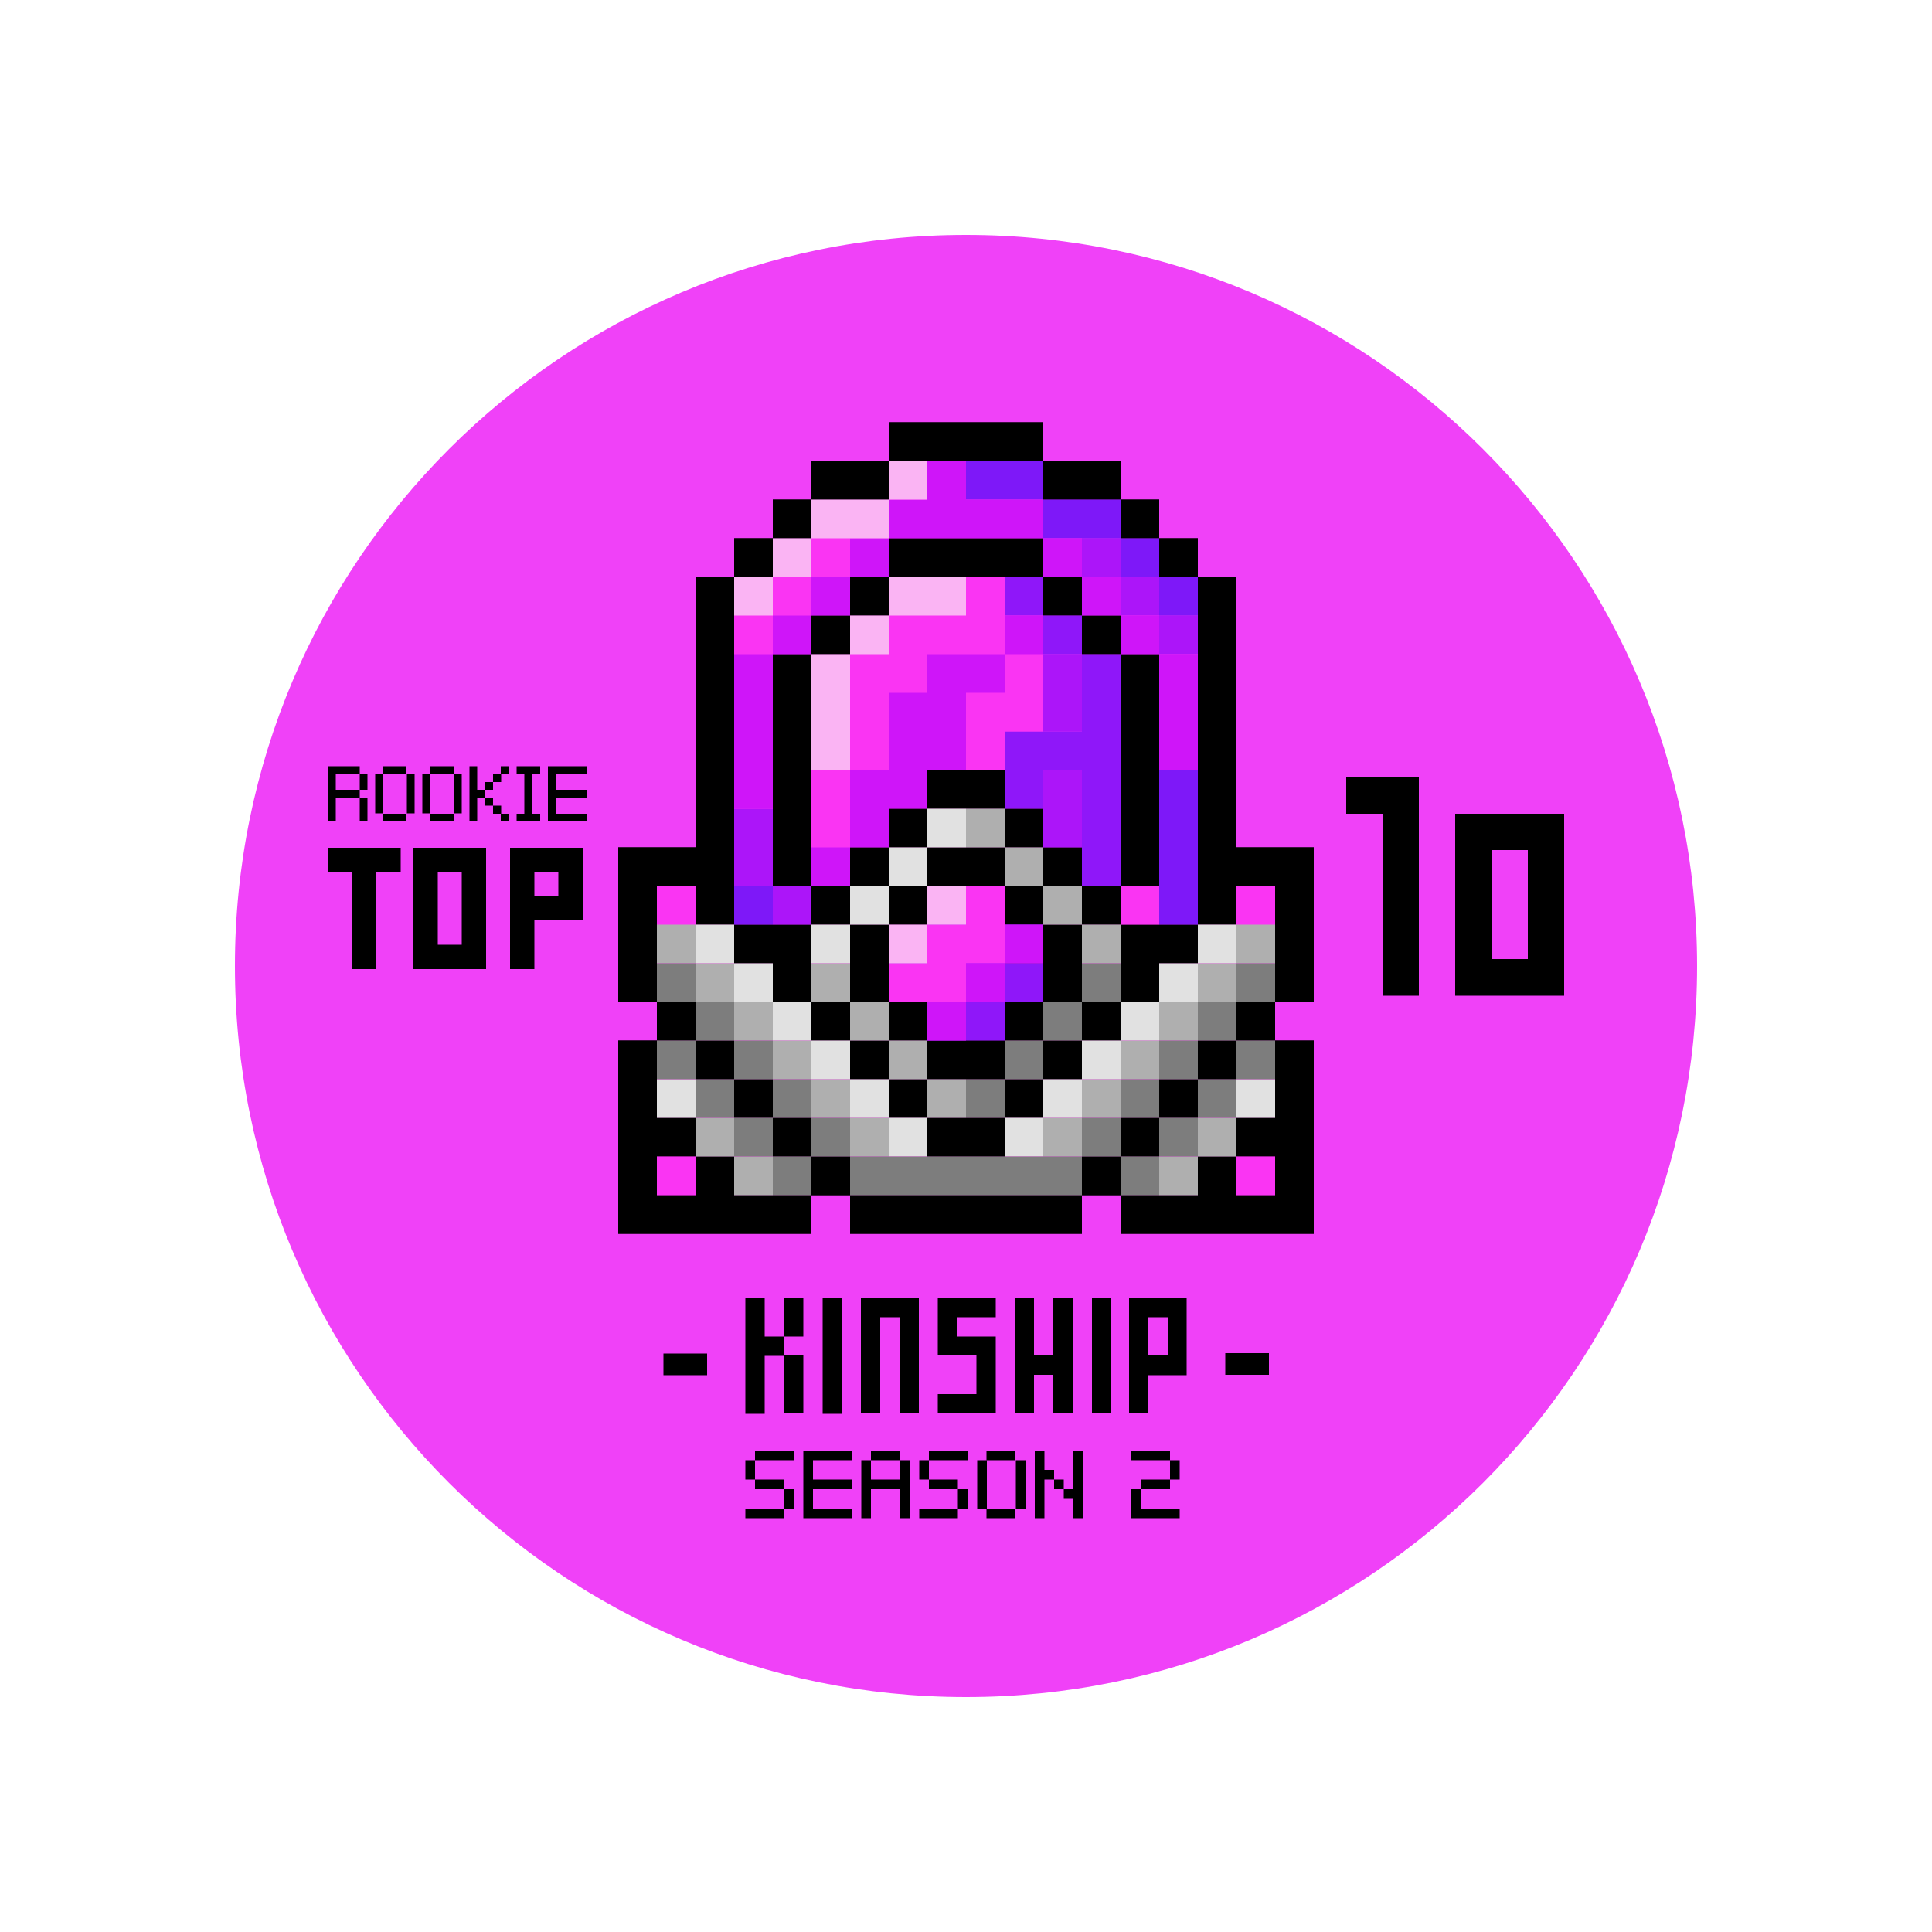
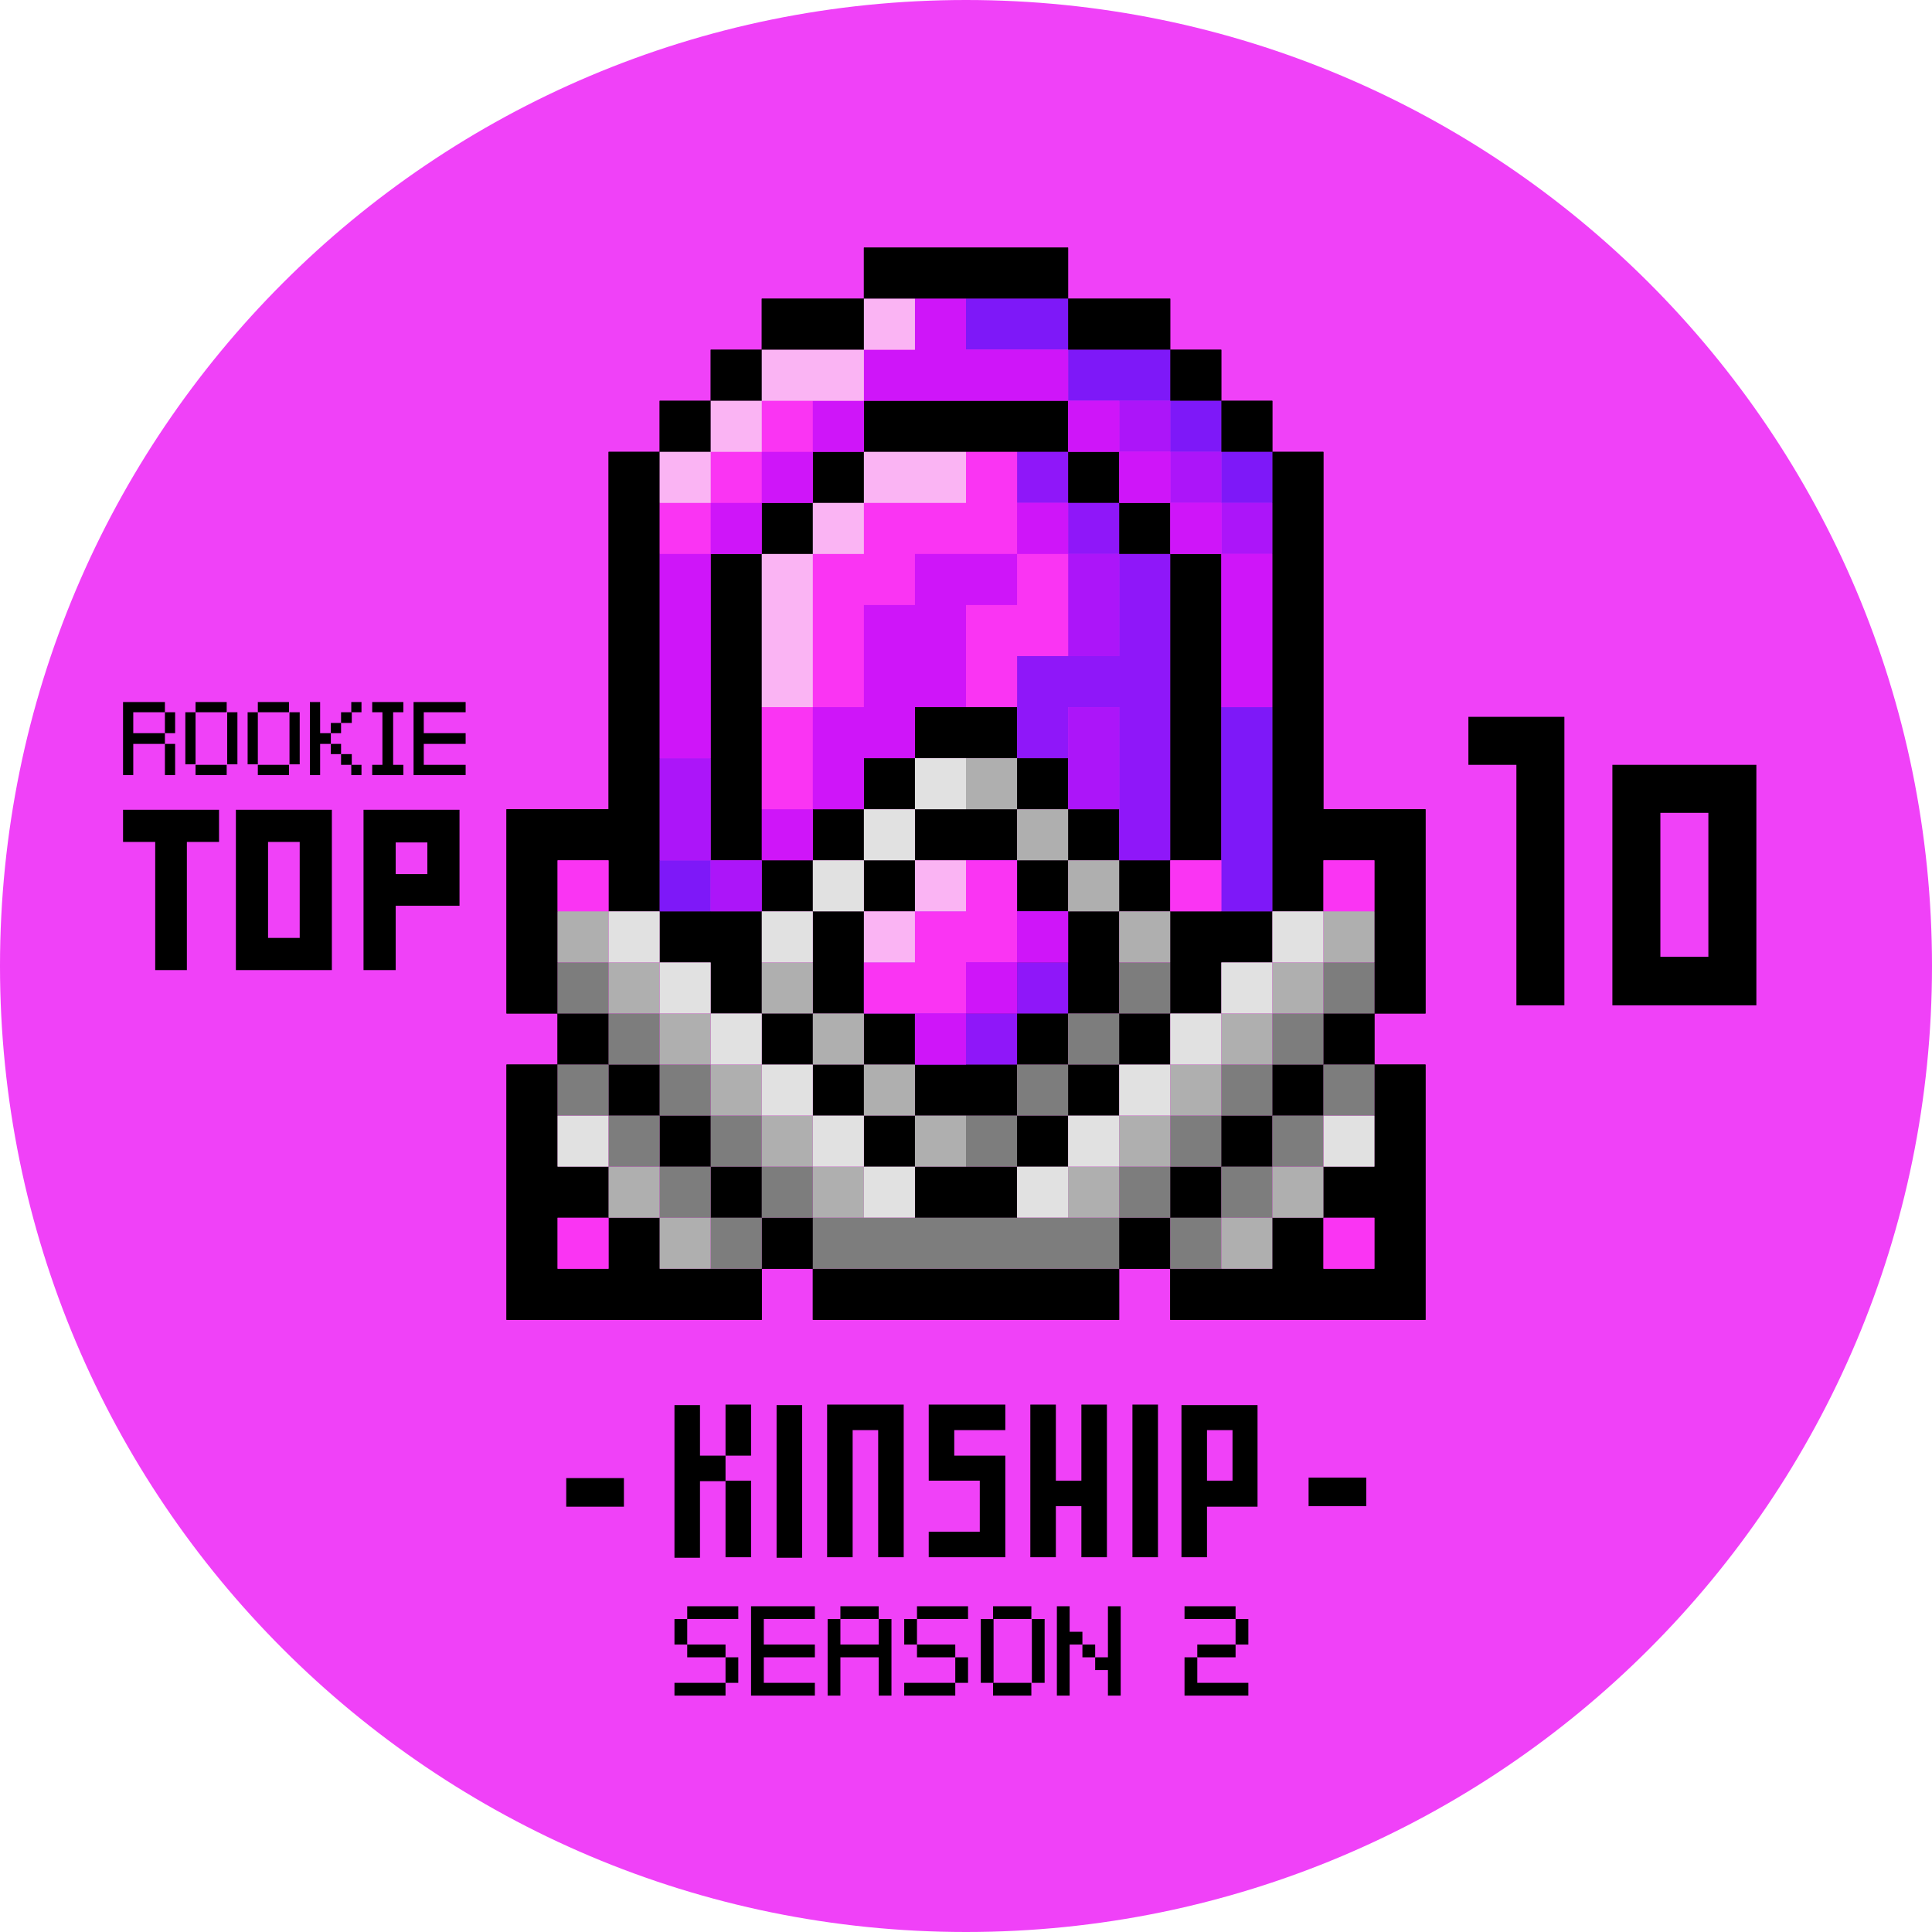
- <svg xmlns="http://www.w3.org/2000/svg" viewBox="0 0 500 500">
-   <circle cx="250" cy="250" r="189.2" fill="#f041f8" />
-   <path d="M317.1 350.2v5.6h11.3v-5.6h-11.3zm-145.4 5.7H183v-5.6h-11.3v5.6zm31.2-10h5v-10h-5v10z" />
-   <path d="M197.9 336h-5v29.9h5v-15h5v-5h-5V336z" />
-   <path d="M207.9 365.8v-15h-5v15h5zm10-29.8h-5v5 24.9h5V336zm4.9 29.8h5v-24.9h5v24.9h5v-29.9h-15v29.9zm34.9-19.9h-10v-5h10v-5h-15v14.9h10v10h-10v5h15v-19.9zm34.5 19.9h5v-9.9h9.9V336h-14.9v29.8zm5-24.9h5v9.9h-5v-9.9zm-24.6 24.9h5v-29.9h-5v14.9h-5v-14.9h-5v29.9h5v-10h5v10zm10 0h5v-29.9h-5v29.9zm-87.2 17.1h7.5v2.5h-7.5z" />
-   <path d="M195.4 375.4h10v2.5h-10zm7.5 10h2.5v5h-2.5z" />
-   <path d="M192.9 377.9h2.5v5h-2.5zm0 12.5h10v2.5h-10zm15 2.5h12.5v-2.5h-10v-5h10v-2.5h-10v-5h10v-2.5h-12.5zm25-10h-7.5v-5h-2.5v15h2.5v-7.5h7.5v7.5h2.5v-15h-2.5z" />
-   <path d="M225.4 375.4h7.5v2.5h-7.5zm15 0h10v2.5h-10zm0 7.5h7.5v2.5h-7.5z" />
-   <path d="M247.9 385.4h2.5v5h-2.5zm-10-7.5h2.5v5h-2.5z" />
-   <path d="M237.9 390.4h10v2.5h-10zm25-12.5h2.5v12.5h-2.5zm-7.6-2.5h7.5v2.5h-7.5zm0 15h7.5v2.5h-7.5z" />
-   <path d="M252.9 377.9h2.5v12.5h-2.5zm19.9 5h2.5v2.5h-2.5z" />
-   <path d="M277.8 385.4h-2.5v2.5h2.5v5h2.5v-17.5h-2.5zm-7.5-5v-5h-2.5v17.5h2.5v-10h2.5v-2.5zm25 2.5h7.5v2.5h-7.5z" />
-   <path d="M302.8 377.9h2.5v5h-2.5z" />
-   <path d="M292.8 375.4h10v2.5h-10zm0 17.5h12.5v-2.5h-10v-5h-2.5zm55.6-182.3h9.4v47.1h9.4v-56.5h-18.8zm28.2 0v47.1h28.2v-47.1h-28.2zm18.8 37.6H386V220h9.4v28.2zM93.1 206.5h2v6.1h-2zm0-6.2h2v4.1h-2z" />
-   <path d="M86.9 206.5h6.2v-2.1h-6.2v-4.1h6.2v-2h-8.2v14.3h2zm12.2-8.2h6.1v2h-6.1z" />
-   <path d="M97.1 200.3h2v10.2h-2zm8.2 0h2v10.2h-2zm-6.2 10.3h6.1v2h-6.1zm10.2-10.3h2v10.2h-2z" />
-   <path d="M111.3 210.6h6.1v2h-6.1zm0-12.3h6.1v2h-6.1zm6.2 2h2v10.2h-2zm12.1-2h2v2h-2zm-6.1 0h-2v14.3h2v-6.1h2.1v-2.1h-2.1z" />
-   <path d="M125.6 206.5h2v2h-2zm0-4.1h2v2h-2z" />
-   <path d="M127.6 200.3h2.1v2.1h-2.1zm0 8.2h2.1v2.1h-2.1z" />
-   <path d="M129.6 210.6h2v2h-2zm10.2 0h-2v-10.3h2v-2h-6.1v2h2v10.3h-2v2h6.1zm12.2-10.3v-2h-10.2v14.3H152v-2h-8.2v-4.1h8.2v-2.1h-8.2v-4.1zm-45 19.1v31.4h18.8v-31.4H107zm12.5 25.1h-6.2v-18.8h6.2v18.8zm12.5-25.1v31.4h6.3v-12.6h12.5v-18.8H132zm6.3 12.6v-6.2h6.2v6.2h-6.2zm-53.4-6.3h6.3v25.1h6.2v-25.1h6.3v-6.3H84.9zm235.1-6.4v-70h-10v-10h-10v-10h-10v-10h-20v-10h-40v10h-20v10h-10v10h-10v10h-10v70h-20v40h10v10h-10v50h50v-10h10v10h60v-10h10v10h50v-50h-10v-10h10v-40h-20z" />
+ <svg xmlns="http://www.w3.org/2000/svg" xmlns:xlink="http://www.w3.org/1999/xlink" viewBox="0 0 378.4 378.4">
+   <circle cx="189.2" cy="189.2" r="189.2" fill="#f041f8" />
+   <path d="M256.3 289.4v5.6h11.3v-5.6h-11.3zm-145.4 5.7h11.3v-5.6h-11.3v5.6h0zm31.2-10h5v-10h-5v10z" />
+   <path d="M137.1 275.2h-5v29.9h5v-15h5v-5h-5v-9.9z" />
+   <path d="M147.1 305v-15h-5v15h5zm10-29.8h-5v5 24.9h5v-29.9zM162 305h5v-24.9h5V305h5v-29.9h-15V305zm34.9-19.9h-10v-5h10v-5h-15V290h10v10h-10v5h15v-19.9zm34.5 19.9h5v-9.9h9.9v-19.9h-14.9V305zm5-24.9h5v9.9h-5v-9.9zM211.8 305h5v-29.9h-5V290h-5v-14.9h-5V305h5v-10h5v10zm10 0h5v-29.9h-5V305zm-87.2 17.1h7.5v2.5h-7.5v-2.5z" />
+   <path d="M134.6 314.6h10v2.5h-10v-2.5zm7.5 10h2.5v5h-2.5v-5z" />
+   <path d="M132.1 317.1h2.5v5h-2.5v-5zm0 12.5h10v2.5h-10v-2.5zm15 2.5h12.5v-2.5h-10v-5h10v-2.5h-10v-5h10v-2.5h-12.5v17.5zm25-10h-7.5v-5h-2.5v15h2.5v-7.5h7.5v7.5h2.5v-15h-2.5v5z" />
+   <path d="M164.6 314.6h7.5v2.5h-7.5v-2.5zm15 0h10v2.5h-10v-2.5zm0 7.5h7.5v2.5h-7.5v-2.5z" />
+   <path d="M187.1 324.6h2.5v5h-2.5v-5zm-10-7.5h2.5v5h-2.5v-5z" />
+   <path d="M177.1 329.6h10v2.5h-10v-2.5zm25-12.5h2.5v12.5h-2.5v-12.5zm-7.6-2.5h7.5v2.5h-7.5v-2.5zm0 15h7.5v2.5h-7.5v-2.5z" />
+   <path d="M192.1 317.1h2.5v12.5h-2.5v-12.5zm19.9 5h2.5v2.5H212v-2.5z" />
+   <path d="M217 324.6h-2.5v2.5h2.5v5h2.5v-17.5H217v10zm-7.5-5v-5H207v17.5h2.5v-10h2.5v-2.5h-2.5zm25 2.5h7.5v2.5h-7.5v-2.5z" />
+   <path d="M242 317.1h2.5v5H242v-5z" />
+   <path d="M232 314.6h10v2.5h-10v-2.5zm0 17.5h12.5v-2.5h-10v-5H232v7.5zm55.6-182.3h9.4v47.1h9.4v-56.5h-18.8v9.4zm28.2 0v47.1H344v-47.1h-28.2 0zm18.8 37.6h-9.4v-28.2h9.4v28.2h0zM32.3 145.7h2v6.1h-2v-6.1zm0-6.2h2v4.1h-2v-4.1z" />
+   <path d="M26.1 145.7h6.2v-2.1h-6.2v-4.1h6.2v-2h-8.2v14.3h2v-6.1zm12.2-8.2h6.1v2h-6.1v-2z" />
+   <path d="M36.3 139.5h2v10.2h-2v-10.2zm8.2 0h2v10.2h-2v-10.2zm-6.2 10.3h6.1v2h-6.1v-2zm10.2-10.3h2v10.2h-2v-10.2z" />
+   <path d="M50.5 149.8h6.1v2h-6.1v-2zm0-12.3h6.1v2h-6.1v-2zm6.2 2h2v10.2h-2v-10.2zm12.1-2h2v2h-2v-2zm-6.1 0h-2v14.3h2v-6.1h2.1v-2.1h-2.1v-6.1z" />
+   <path d="M64.8 145.7h2v2h-2v-2zm0-4.1h2v2h-2v-2z" />
+   <path d="M66.8 139.5h2.1v2.1h-2.1v-2.1zm0 8.2h2.1v2.1h-2.1v-2.1z" />
+   <path d="M68.8 149.8h2v2h-2v-2zm10.2 0h-2v-10.3h2v-2h-6.1v2h2v10.3h-2v2H79v-2zm12.2-10.3v-2H81v14.3h10.2v-2H83v-4.1h8.2v-2.1H83v-4.1h8.2zm-45 19.1V190H65v-31.4H46.2zm12.5 25.1h-6.2v-18.8h6.2v18.8zm12.5-25.1V190h6.3v-12.6H90v-18.8H71.2h0zm6.3 12.6V165h6.2v6.2h-6.2zm-53.4-6.3h6.3V190h6.2v-25.1h6.3v-6.3H24.1v6.3zm235.1-6.4v-70h-10v-10h-10v-10h-10v-10h-20v-10h-40v10h-20v10h-10v10h-10v10h-10v70h-20v40h10v10h-10v50h50v-10h10v10h60v-10h10v10h50v-50h-10v-10h10v-40h-20z" />
  <g fill="#fa34f3">
-     <path d="M210 239.3v-10h-10v-60h10v-10h10v-10h10v-10h40v10h10v10h10v10h10v60h-10v10h20v-90h-10v-10h-10v-10h-20v-10h-40v10h-20v10h-10v10h-10v90h20z" />
-     <path d="M320 229.3v10h-10v10h-10v10h-10v10h-10v10h-10v10h-10v10h-20v-10h-10v-10h-10v-10h-10v-10h-10v-10h-10v-10h-10v-10h-10v30h10v10h10v10h10v10h10v10h10v10h60v-10h10v-10h10v-10h10v-10h10v-10h10v-30h-10zm-150 70h10v10h-10zm150 0h10v10h-10zm-100-80h10v-10h10v-10h20v10h10v10h10v10h10v-60h-10v-10h-10v-10h-40v10h-10v10h-10v60h10v-10z" />
-     <path d="M270 239.3h-10v-10h-20v10h-10v20h10v10h20v-10h10v-20zm-20-20h10v-10h-20v10h10z" />
-     <path d="M230 219.3h10v10h-10z" />
-     <path d="M220 229.3h10v10h-10zm10 40h10v10h-10zm40-40h10v10h-10z" />
-     <path d="M260 219.3h10v10h-10zm-40 30v-10h-10v20h10v-10z" />
-     <path d="M290 239.3h-10v20h10v-20zm-70 20h10v10h-10zm40 10h10v10h-10z" />
-     <path d="M250 279.3h-10v10h20v-10h-10zm20-20h10v10h-10zm-70 30h-10v-10h-10v-10h-10v20h10v10h10v10h20v-10h-10v-10zm110-10v10h-10v10h-10v10h20v-10h10v-10h10v-20h-10v10h-10z" />
+     <path d="M149.2 178.5v-10h-10v-60h10v-10h10v-10h10v-10h40v10h10v10h10v10h10v60h-10v10h20v-90h-10v-10h-10v-10h-20v-10h-40v10h-20v10h-10v10h-10v90h20z" />
+     <path d="M259.2 168.5v10h-10v10h-10v10h-10v10h-10v10h-10v10h-10v10h-20v-10h-10v-10h-10v-10h-10v-10h-10v-10h-10v-10h-10v-10h-10v30h10v10h10v10h10v10h10v10h10v10h60v-10h10v-10h10v-10h10v-10h10v-10h10v-30h-10 0zm-150 70h10v10h-10v-10zm150 0h10v10h-10v-10zm-100-80h10v-10h10v-10h20v10h10v10h10v10h10v-60h-10v-10h-10v-10h-40v10h-10v10h-10v60h10v-10z" />
+     <path d="M209.2 178.5h-10v-10h-20v10h-10v20h10v10h20v-10h10v-20h0zm-20-20h10v-10h-20v10h10z" />
+     <use xlink:href="#B" />
+     <path d="M159.2 168.5h10v10h-10v-10zm10 40h10v10h-10v-10zm40-40h10v10h-10v-10z" />
+     <path d="M199.2 158.5h10v10h-10v-10zm-40 30v-10h-10v20h10v-10h0z" />
+     <path d="M229.2 178.5h-10v20h10v-20h0zm-70 20h10v10h-10v-10zm40 10h10v10h-10v-10z" />
+     <path d="M189.2 218.5h-10v10h20v-10h-10zm20-20h10v10h-10v-10zm-70 30h-10v-10h-10v-10h-10v20h10v10h10v10h20v-10h-10v-10zm110-10v10h-10v10h-10v10h20v-10h10v-10h10v-20h-10v10h-10z" />
  </g>
-   <path d="M280 129.3h10v-10h-20v10h10z" />
-   <path d="M290 129.3h10v10h-10z" />
-   <path d="M300 139.3h10v10h-10zm-70-10v-10h-20v10h20z" />
-   <path d="M200 129.3h10v10h-10z" />
-   <path d="M190 139.3h10v10h-10zm100 50v40h10v-60h-10v20zm-80 20v-40h-10v60h10v-20zm40-90h20v-10h-40v10h20zm0 30h20v-10h-40v10h20z" />
-   <path d="M270 149.3h10v10h-10z" />
-   <path d="M280 159.3h10v10h-10zm-60-10h10v10h-10z" />
-   <path d="M210 159.3h10v10h-10zm30 130v10h20v-10h-20zm20-80v-10h-20v10h20zm-20 60v10h20v-10h-20z" />
-   <path d="M260 259.3h10v10h-10zm0-50h10v10h-10zm20 20h10v10h-10z" />
-   <path d="M290 239.3v20h10v-10h10v-10h-20zm-20-20h10v10h-10zm50 40h10v10h-10z" />
-   <path d="M320 219.3v-70h-10v90h10v-10h10v30h10v-40h-20zm-40 40h10v10h-10z" />
-   <path d="M270 269.3h10v10h-10z" />
-   <path d="M260 279.3h10v10h-10zm-80-10h10v10h-10z" />
-   <path d="M190 279.3h10v10h-10z" />
-   <path d="M200 289.3h10v10h-10z" />
-   <path d="M210 299.3h10v10h-10z" />
-   <path d="M190 309.3v-10h-10v10h-10v-10h10v-10h-10v-20h-10v50h50v-10h-20zm120-40h10v10h-10z" />
-   <path d="M300 279.3h10v10h-10z" />
-   <path d="M290 289.3h10v10h-10z" />
-   <path d="M280 299.3h10v10h-10z" />
-   <path d="M260 309.3h-40v10h60v-10h-20zm70-20h-10v10h10v10h-10v-10h-10v10h-20v10h50v-50h-10v20zm-100-30h10v10h-10zm20-40h-10v10h20v-10h-10z" />
-   <path d="M260 229.3h10v10h-10zm-30 0h10v10h-10z" />
-   <path d="M270 249.3v10h10v-20h-10v10zm-40-10h-10v20h10v-20z" />
-   <path d="M230 209.3h10v10h-10zm-20 20h10v10h-10z" />
-   <path d="M210 239.3h-20v10h10v10h10v-20zm10-20h10v10h-10zm-50 40h10v10h-10z" />
-   <path d="M170 239.3v-10h10v10h10v-90h-10v70h-20v40h10v-20zm40 20h10v10h-10z" />
-   <path d="M220 269.3h10v10h-10z" />
-   <path d="M230 279.3h10v10h-10zm20-20h10v10h-10z" />
-   <path d="M260 249.3h10v10h-10z" />
+   <path d="M219.2 68.5h10v-10h-20v10h10z" />
+   <use xlink:href="#B" x="60" y="-90" />
+   <path d="M239.2 78.5h10v10h-10v-10zm-70-10v-10h-20v10h20z" />
+   <use xlink:href="#B" x="-30" y="-90" />
+   <path d="M129.2 78.5h10v10h-10v-10zm100 50v40h10v-60h-10v20zm-80 20v-40h-10v60h10v-20zm40-90h20v-10h-40v10h20zm0 30h20v-10h-40v10h20z" />
+   <use xlink:href="#B" x="40" y="-70" />
+   <path d="M219.2 98.5h10v10h-10v-10zm-60-10h10v10h-10v-10z" />
+   <path d="M149.2 98.5h10v10h-10v-10zm30 130v10h20v-10h-20zm20-80v-10h-20v10h20zm-20 60v10h20v-10h-20z" />
+   <path d="M199.2 198.5h10v10h-10v-10zm0-50h10v10h-10v-10zm20 20h10v10h-10v-10z" />
+   <path d="M229.2 178.5v20h10v-10h10v-10h-20 0zm-20-20h10v10h-10v-10zm50 40h10v10h-10v-10z" />
+   <path d="M259.2 158.5v-70h-10v90h10v-10h10v30h10v-40h-20 0zm-40 40h10v10h-10v-10z" />
+   <use xlink:href="#B" x="40" y="50" />
+   <path d="M199.2 218.5h10v10h-10v-10zm-80-10h10v10h-10v-10z" />
+   <use xlink:href="#B" x="-40" y="60" />
+   <use xlink:href="#B" x="-30" y="70" />
+   <use xlink:href="#B" x="-20" y="80" />
+   <path d="M129.2 248.5v-10h-10v10h-10v-10h10v-10h-10v-20h-10v50h50v-10h-20zm120-40h10v10h-10v-10z" />
+   <use xlink:href="#B" x="70" y="60" />
+   <use xlink:href="#B" x="60" y="70" />
+   <use xlink:href="#B" x="50" y="80" />
+   <path d="M199.2 248.5h-40v10h60v-10h-20zm70-20h-10v10h10v10h-10v-10h-10v10h-20v10h50v-50h-10v20zm-100-30h10v10h-10v-10zm20-40h-10v10h20v-10h-10z" />
+   <path d="M199.2 168.5h10v10h-10v-10zm-30 0h10v10h-10v-10z" />
+   <path d="M209.2 188.5v10h10v-20h-10v10h0zm-40-10h-10v20h10v-20h0z" />
+   <path d="M169.2 148.5h10v10h-10v-10zm-20 20h10v10h-10v-10z" />
+   <path d="M149.2 178.5h-20v10h10v10h10v-20h0zm10-20h10v10h-10v-10zm-50 40h10v10h-10v-10z" />
+   <path d="M109.2 178.5v-10h10v10h10v-90h-10v70h-20v40h10v-20h0zm40 20h10v10h-10v-10z" />
+   <use xlink:href="#B" x="-10" y="50" />
+   <path d="M169.2 218.5h10v10h-10v-10zm20-20h10v10h-10v-10z" />
+   <use xlink:href="#B" x="30" y="30" />
  <g fill="#8f17f9">
-     <path d="M240 259.3h10v10h-10z" />
-     <path d="M250 249.3h10v10h-10z" />
-     <path d="M260 239.3h10v10h-10z" />
-     <path d="M250 229.3v10h-10v10h-10v10h20v-10h10v-20h-10z" />
+     <use xlink:href="#B" x="10" y="40" />
+     <use xlink:href="#B" x="20" y="30" />
+     <use xlink:href="#B" x="30" y="20" />
+     <path d="M189.2 168.5v10h-10v10h-10v10h20v-10h10v-20h-10 0z" />
  </g>
  <g fill="#ac15f9">
-     <path d="M270 179.3v10h10v-20h-10v10zm0 30v10h10v-20h-10v10zm10-70h10v10h-10z" />
-     <path d="M290 149.3h10v10h-10z" />
-     <path d="M300 159.3h10v10h-10zm-100 50h-10v20h10v-20z" />
-     <path d="M200 229.3h10v10h-10z" />
+     <path d="M209.2 118.5v10h10v-20h-10v10zm0 30v10h10v-20h-10v10zm10-70h10v10h-10v-10z" />
+     <use xlink:href="#B" x="60" y="-70" />
+     <path d="M239.2 98.5h10v10h-10v-10zm-100 50h-10v20h10v-20z" />
+     <use xlink:href="#B" x="-30" y="10" />
  </g>
  <g fill="#7e18f8">
-     <path d="M260 119.3h-10v10h20v-10h-10z" />
-     <path d="M280 129.3h-10v10h20v-10h-10z" />
-     <path d="M290 139.3h10v10h-10z" />
-     <path d="M300 149.3h10v10h-10zm0 60v30h10v-40h-10v10zm-110 20h10v10h-10z" />
+     <path d="M199.2 58.5h-10v10h20v-10h-10z" />
+     <path d="M219.2 68.5h-10v10h20v-10h-10z" />
+     <use xlink:href="#B" x="60" y="-80" />
+     <path d="M239.2 88.5h10v10h-10v-10zm0 60v30h10v-40h-10v10zm-110 20h10v10h-10v-10z" />
  </g>
  <g fill="#8f17f9">
-     <path d="M280 169.3v20h-20v20h10v-10h10v30h10v-60h-10zm-20-20h10v10h-10z" />
-     <path d="M270 159.3h10v10h-10zm-20 100h10v10h-10z" />
-     <path d="M260 249.3h10v10h-10z" />
+     <path d="M219.2 108.5v20h-20v20h10v-10h10v30h10v-60h-10zm-20-20h10v10h-10v-10z" />
+     <path d="M209.2 98.5h10v10h-10v-10zm-20 100h10v10h-10v-10z" />
+     <use xlink:href="#B" x="30" y="30" />
  </g>
  <g fill="#fa34f3">
-     <path d="M260 149.3h-10v10h-20v10h-10v30h10v-20h10v-10h20v-20z" />
-     <path d="M210 209.3v10h10v-20h-10v10zm50-30h-10v20h10v-10h10v-20h-10v10zm-50-40h10v10h-10z" />
-     <path d="M200 149.3h10v10h-10z" />
-     <path d="M190 159.3h10v10h-10zm100 70h10v10h-10zm30 0h10v10h-10zm-150 70h10v10h-10zm150 0h10v10h-10zm-150-70h10v10h-10zm80 10h-10v10h-10v10h20v-10h10v-20h-10v10z" />
+     <path d="M199.2 88.5h-10v10h-20v10h-10v30h10v-20h10v-10h20v-20z" />
+     <path d="M149.2 148.5v10h10v-20h-10v10zm50-30h-10v20h10v-10h10v-20h-10v10zm-50-40h10v10h-10v-10z" />
+     <use xlink:href="#B" x="-30" y="-70" />
+     <path d="M129.2 98.5h10v10h-10v-10zm100 70h10v10h-10v-10zm30 0h10v10h-10v-10zm-150 70h10v10h-10v-10zm150 0h10v10h-10v-10zm-150-70h10v10h-10v-10zm80 10h-10v10h-10v10h20v-10h10v-20h-10v10z" />
  </g>
  <g fill="#cf15f9">
-     <path d="M210 219.3h10v10h-10z" />
-     <path d="M240 179.3h-10v20h-10v20h10v-10h10v-10h10v-20h10v-10h-20v10z" />
-     <path d="M260 159.3h10v10h-10zm-40-20h10v10h-10z" />
-     <path d="M210 149.3h10v10h-10z" />
-     <path d="M200 159.3h10v10h-10zm60-30h-10v-10h-10v10h-10v10h40v-10h-10z" />
-     <path d="M270 139.3h10v10h-10z" />
-     <path d="M280 149.3h10v10h-10z" />
-     <path d="M290 159.3h10v10h-10zm-100 20v30h10v-40h-10v10z" />
-     <path d="M300 169.3v30h10v-30h-10zm-50 80h10v10h-10z" />
-     <path d="M240 259.3h10v10h-10zm20-20h10v10h-10z" />
+     <use xlink:href="#B" x="-20" />
+     <path d="M179.2 118.5h-10v20h-10v20h10v-10h10v-10h10v-20h10v-10h-20v10z" />
+     <path d="M199.2 98.5h10v10h-10v-10zm-40-20h10v10h-10v-10z" />
+     <use xlink:href="#B" x="-20" y="-70" />
+     <path d="M139.2 98.5h10v10h-10v-10zm60-30h-10v-10h-10v10h-10v10h40v-10h-10z" />
+     <use xlink:href="#B" x="40" y="-80" />
+     <use xlink:href="#B" x="50" y="-70" />
+     <path d="M229.2 98.5h10v10h-10v-10zm-100 20v30h10v-40h-10v10z" />
+     <path d="M239.2 108.5v30h10v-30h-10zm-50 80h10v10h-10v-10z" />
+     <path d="M179.2 198.5h10v10h-10v-10zm20-20h10v10h-10v-10z" />
  </g>
  <g fill="#fab4f3">
-     <path d="M240 149.3h-10v10h20v-10h-10zm-30 30v20h10v-30h-10v10z" />
-     <path d="M220 159.3h10v10h-10zm10-40h10v10h-10z" />
-     <path d="M230 139.3v-10h-20v10h20z" />
-     <path d="M200 139.3h10v10h-10z" />
-     <path d="M190 149.3h10v10h-10zm50 80h10v10h-10z" />
-     <path d="M230 239.3h10v10h-10z" />
+     <path d="M179.2 88.5h-10v10h20v-10h-10zm-30 30v20h10v-30h-10v10z" />
+     <path d="M159.2 98.5h10v10h-10v-10zm10-40h10v10h-10v-10z" />
+     <path d="M169.2 78.5v-10h-20v10h20z" />
+     <use xlink:href="#B" x="-30" y="-80" />
+     <path d="M129.2 88.5h10v10h-10v-10zm50 80h10v10h-10v-10z" />
+     <use xlink:href="#B" y="20" />
  </g>
  <g fill="#e1e1e1">
-     <path d="M260 289.3h10v10h-10z" />
-     <path d="M270 279.3h10v10h-10z" />
-     <path d="M280 269.3h10v10h-10z" />
-     <path d="M290 259.3h10v10h-10z" />
-     <path d="M300 249.3h10v10h-10z" />
-     <path d="M310 239.3h10v10h-10zm-140 40h10v10h-10zm150 0h10v10h-10zm-90 10h10v10h-10z" />
-     <path d="M220 279.3h10v10h-10z" />
-     <path d="M210 269.3h10v10h-10z" />
-     <path d="M200 259.3h10v10h-10z" />
-     <path d="M190 249.3h10v10h-10zm50-40h10v10h-10z" />
-     <path d="M230 219.3h10v10h-10zm-20 20h10v10h-10z" />
-     <path d="M220 229.3h10v10h-10zm-40 10h10v10h-10z" />
+     <use xlink:href="#B" x="30" y="70" />
+     <use xlink:href="#B" x="40" y="60" />
+     <use xlink:href="#B" x="50" y="50" />
+     <use xlink:href="#B" x="60" y="40" />
+     <use xlink:href="#B" x="70" y="30" />
+     <path d="M249.2 178.5h10v10h-10v-10zm-140 40h10v10h-10v-10zm150 0h10v10h-10v-10zm-90 10h10v10h-10v-10z" />
+     <use xlink:href="#B" x="-10" y="60" />
+     <use xlink:href="#B" x="-20" y="50" />
+     <use xlink:href="#B" x="-30" y="40" />
+     <path d="M129.2 188.5h10v10h-10v-10zm50-40h10v10h-10v-10z" />
+     <path d="M169.2 158.5h10v10h-10v-10zm-20 20h10v10h-10v-10z" />
+     <path d="M159.2 168.5h10v10h-10v-10zm-40 10h10v10h-10v-10z" />
  </g>
  <g fill="#afafaf">
-     <path d="M270 289.3h10v10h-10zm-30-10h10v10h-10z" />
-     <path d="M280 279.3h10v10h-10zm30-30h10v10h-10z" />
-     <path d="M320 239.3h10v10h-10zm-30 30h10v10h-10z" />
-     <path d="M300 259.3h10v10h-10zm-120 30h10v10h-10z" />
-     <path d="M190 299.3h10v10h-10zm120-10h10v10h-10z" />
-     <path d="M300 299.3h10v10h-10zm-80-10h10v10h-10zm10-20h10v10h-10zm20-60h10v10h-10zm20 20h10v10h-10z" />
-     <path d="M260 219.3h10v10h-10zm-50 30h10v10h-10z" />
-     <path d="M280 239.3h10v10h-10zm-60 20h10v10h-10zm-10 20h10v10h-10zm-30-30h10v10h-10z" />
-     <path d="M170 239.3h10v10h-10zm30 30h10v10h-10z" />
-     <path d="M190 259.3h10v10h-10z" />
+     <path d="M209.2 228.5h10v10h-10v-10zm-30-10h10v10h-10v-10z" />
+     <path d="M219.2 218.5h10v10h-10v-10zm30-30h10v10h-10v-10z" />
+     <path d="M259.2 178.5h10v10h-10v-10zm-30 30h10v10h-10v-10z" />
+     <path d="M239.2 198.5h10v10h-10v-10zm-120 30h10v10h-10v-10z" />
+     <path d="M129.2 238.5h10v10h-10v-10zm120-10h10v10h-10v-10z" />
+     <path d="M239.2 238.5h10v10h-10v-10zm-80-10h10v10h-10v-10zm10-20h10v10h-10v-10zm20-60h10v10h-10v-10zm20 20h10v10h-10v-10z" />
+     <path d="M199.2 158.5h10v10h-10v-10zm-50 30h10v10h-10v-10z" />
+     <path d="M219.2 178.5h10v10h-10v-10zm-60 20h10v10h-10v-10zm-10 20h10v10h-10v-10zm-30-30h10v10h-10v-10z" />
+     <path d="M109.2 178.5h10v10h-10v-10zm30 30h10v10h-10v-10z" />
+     <use xlink:href="#B" x="-40" y="40" />
  </g>
  <g fill="#7d7d7d">
-     <path d="M260 299.3h-40v10h60v-10h-20zm0-30h10v10h-10z" />
-     <path d="M250 279.3h10v10h-10zm20-20h10v10h-10zm10 30h10v10h-10zm30-30h10v10h-10z" />
-     <path d="M320 249.3h10v10h-10zm-30 30h10v10h-10z" />
-     <path d="M300 269.3h10v10h-10zm-120 10h10v10h-10z" />
-     <path d="M170 269.3h10v10h-10zm30 30h10v10h-10z" />
-     <path d="M190 289.3h10v10h-10zm120-10h10v10h-10z" />
-     <path d="M320 269.3h10v10h-10zm-30 30h10v10h-10z" />
-     <path d="M300 289.3h10v10h-10zm-20-40h10v10h-10zm-70 40h10v10h-10zm-30-30h10v10h-10z" />
-     <path d="M170 249.3h10v10h-10zm30 30h10v10h-10z" />
-     <path d="M190 269.3h10v10h-10z" />
+     <path d="M199.2 238.5h-40v10h60v-10h-20zm0-30h10v10h-10v-10z" />
+     <path d="M189.2 218.5h10v10h-10v-10zm20-20h10v10h-10v-10zm10 30h10v10h-10v-10zm30-30h10v10h-10v-10z" />
+     <path d="M259.2 188.5h10v10h-10v-10zm-30 30h10v10h-10v-10z" />
+     <path d="M239.2 208.5h10v10h-10v-10zm-120 10h10v10h-10v-10z" />
+     <path d="M109.2 208.5h10v10h-10v-10zm30 30h10v10h-10v-10z" />
+     <path d="M129.2 228.5h10v10h-10v-10zm120-10h10v10h-10v-10z" />
+     <path d="M259.2 208.5h10v10h-10v-10zm-30 30h10v10h-10v-10z" />
+     <path d="M239.2 228.5h10v10h-10v-10zm-20-40h10v10h-10v-10zm-70 40h10v10h-10v-10zm-30-30h10v10h-10v-10z" />
+     <path d="M109.2 188.5h10v10h-10v-10zm30 30h10v10h-10v-10z" />
+     <use xlink:href="#B" x="-40" y="50" />
  </g>
+   <defs>
+     <path id="B" d="M169.2 158.5h10v10h-10v-10z" />
+   </defs>
</svg>
